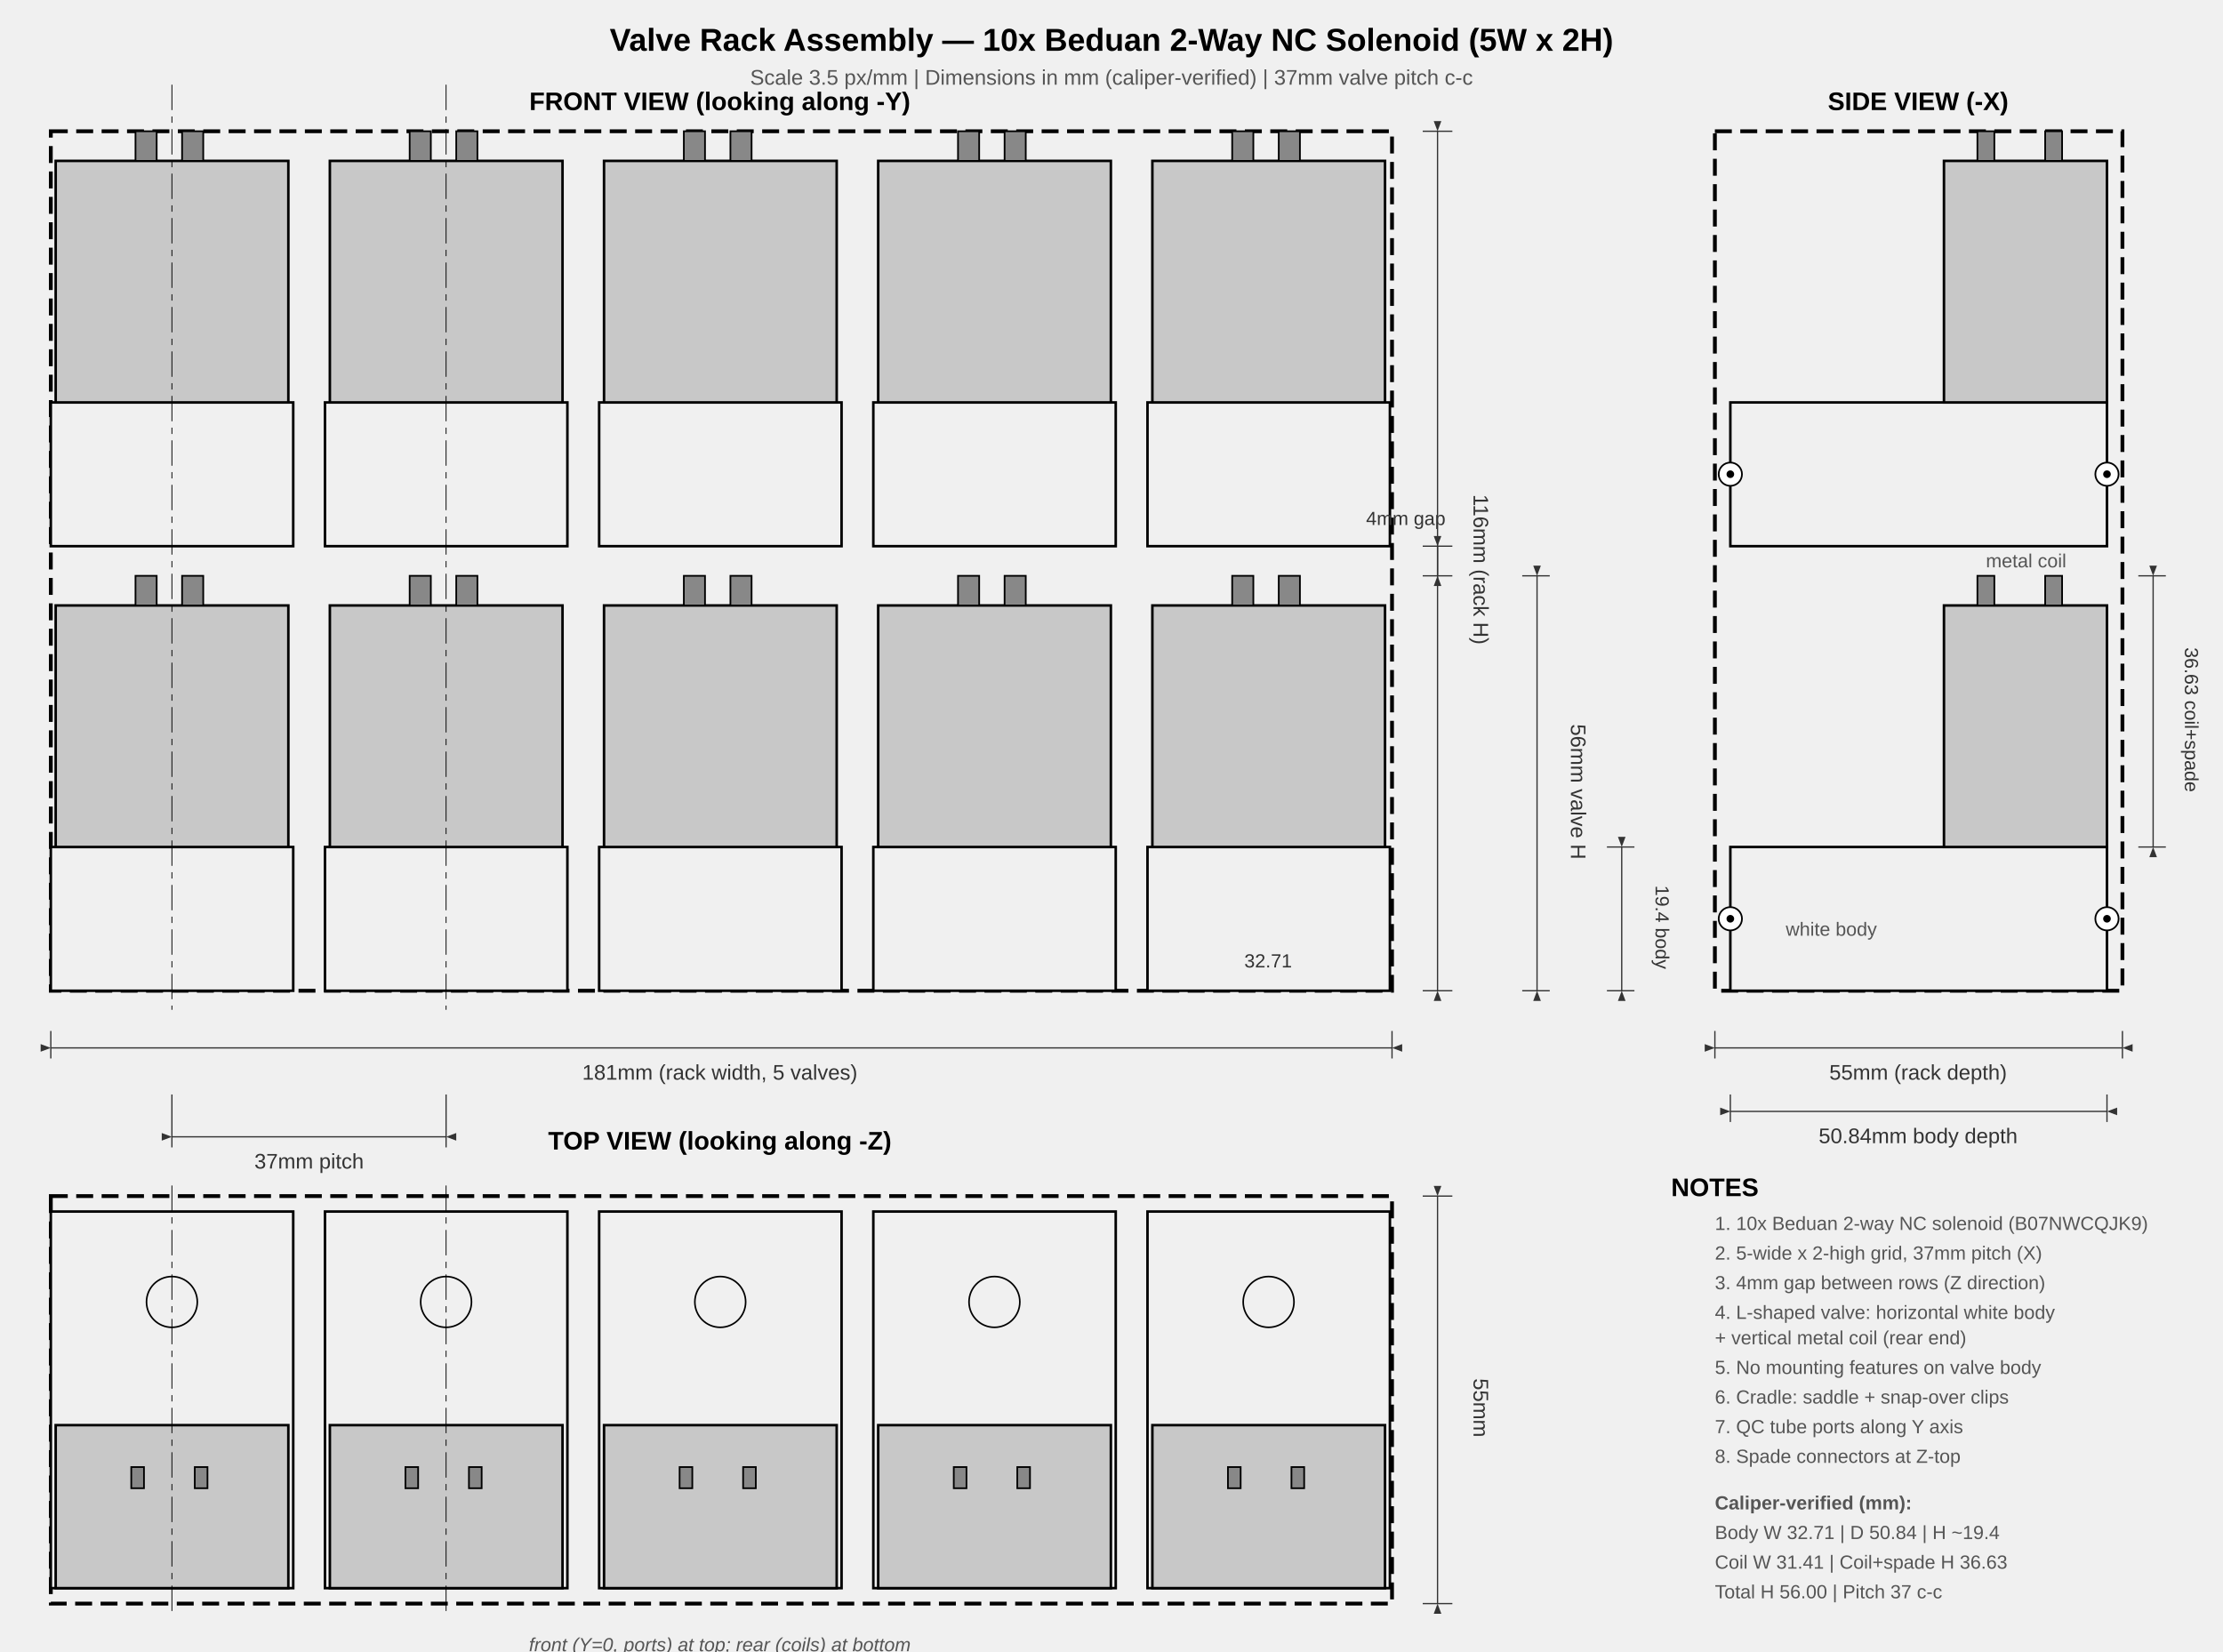
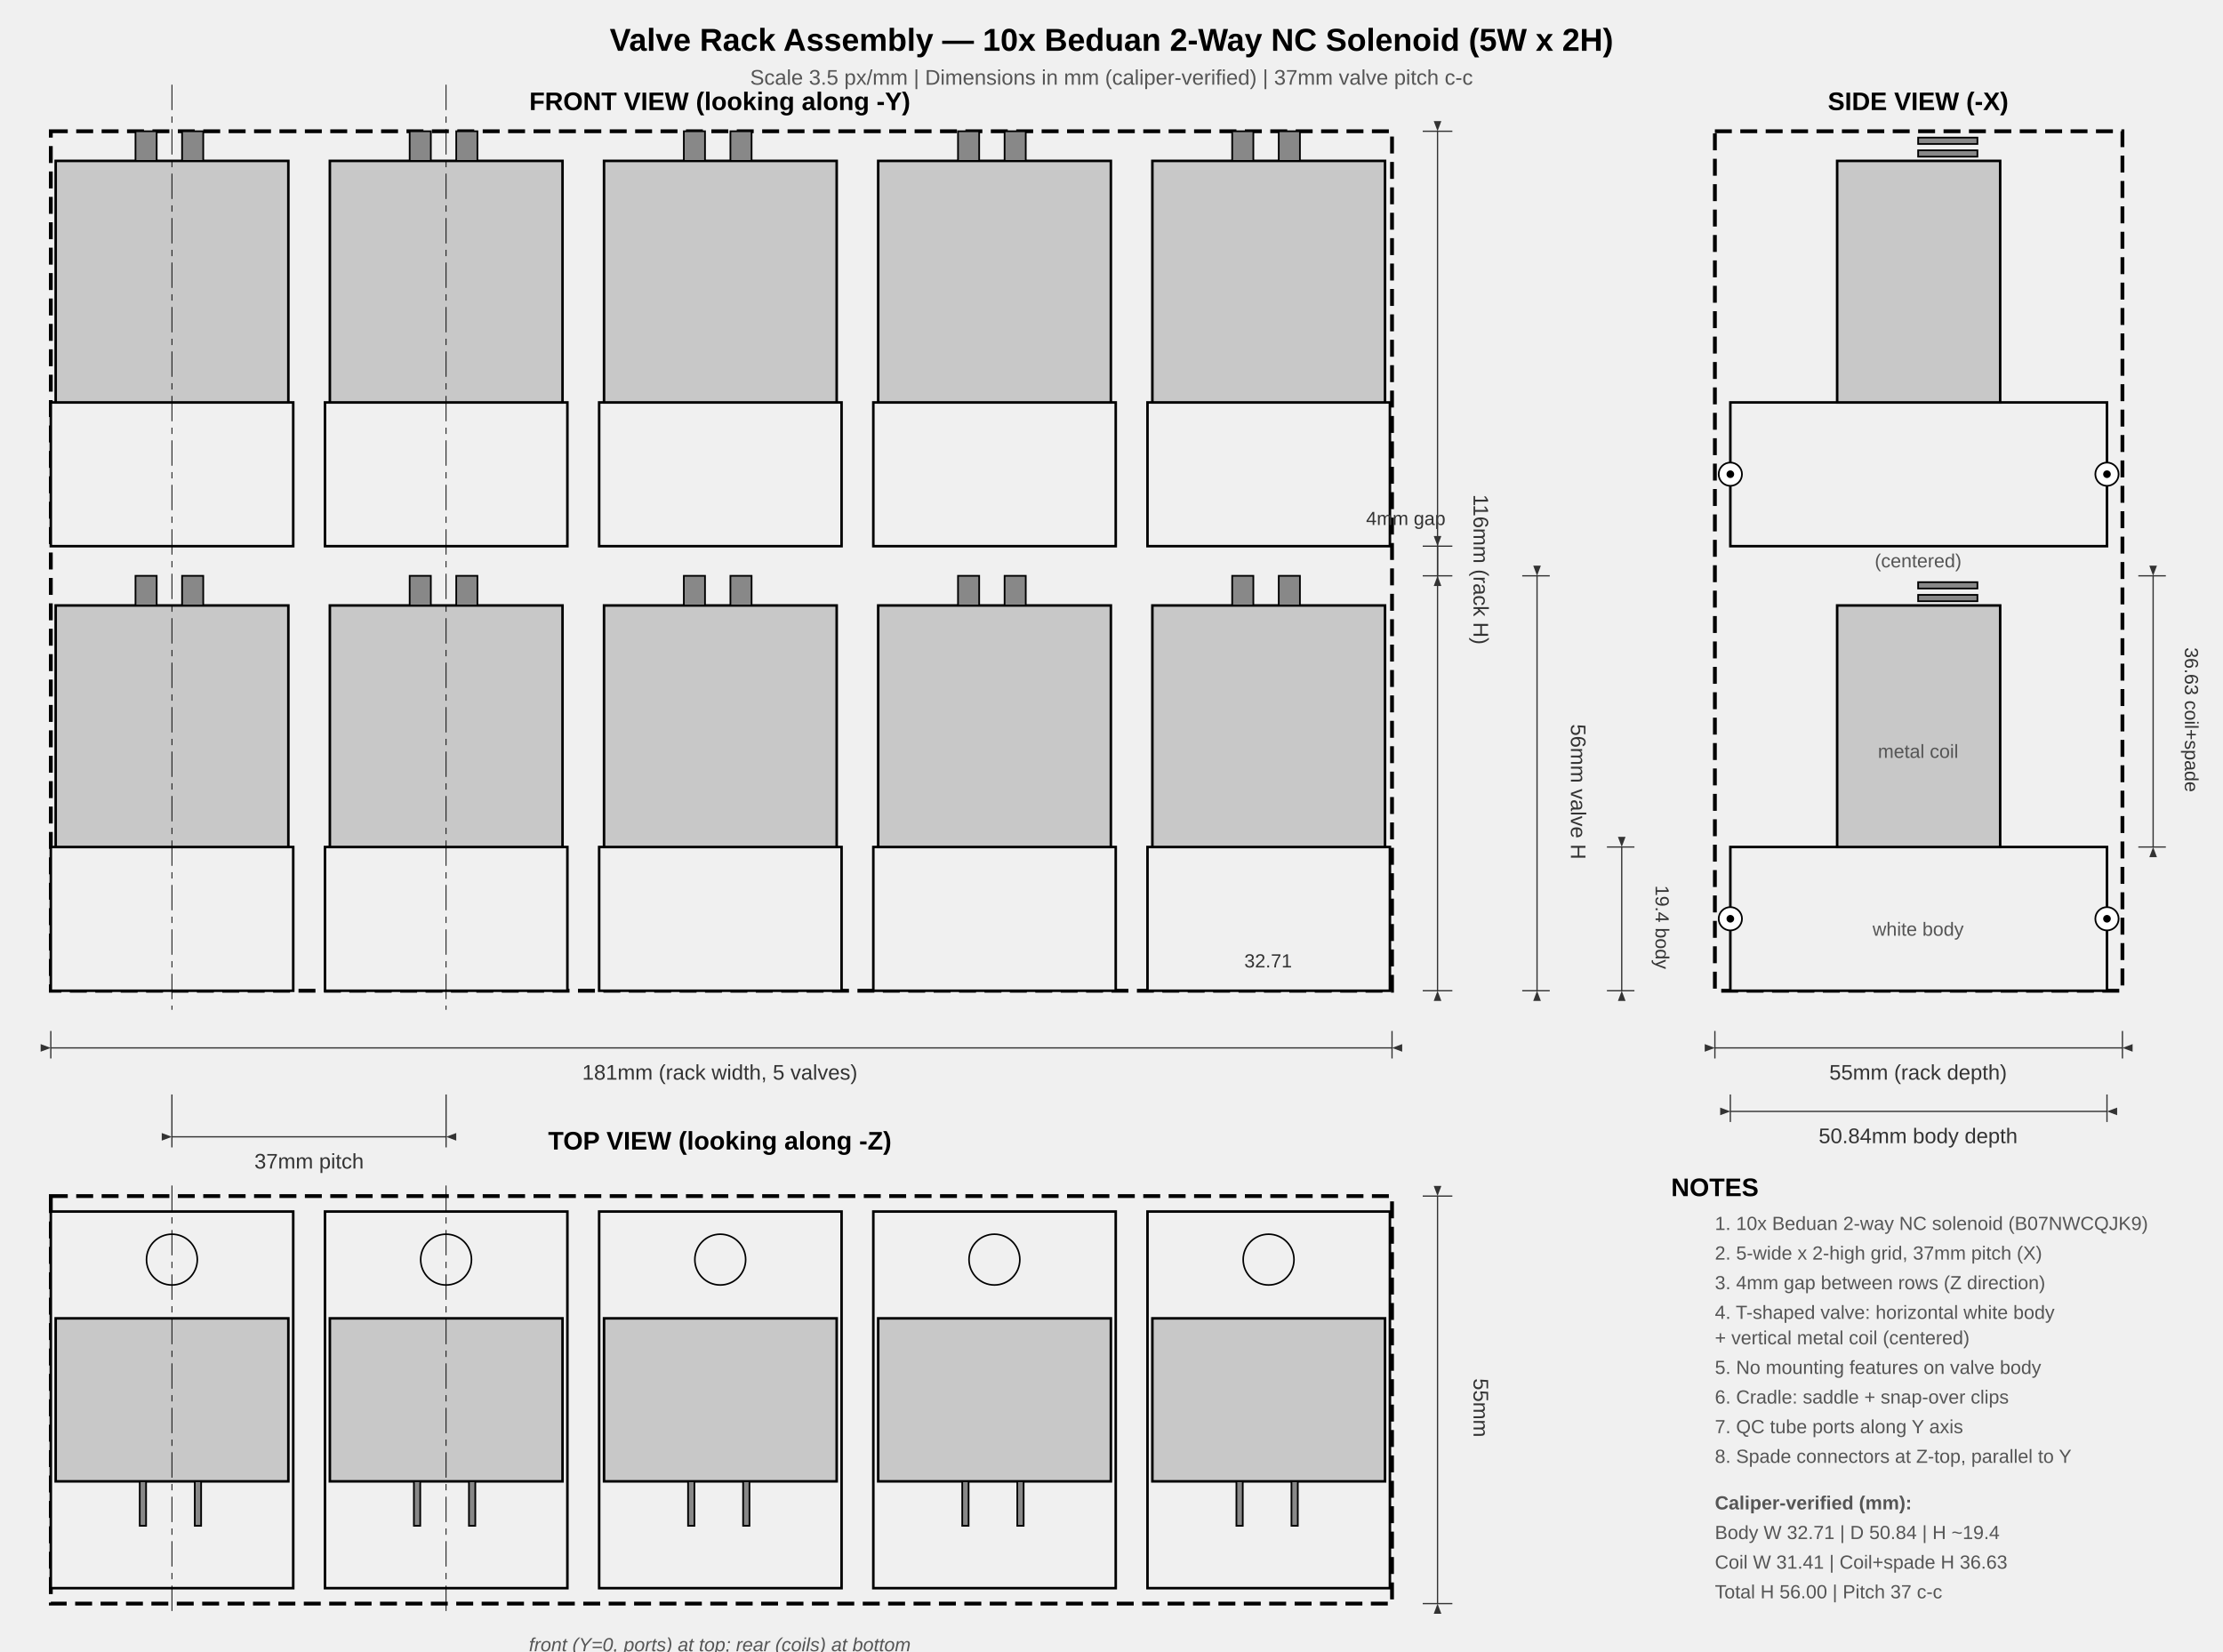
<svg xmlns="http://www.w3.org/2000/svg" viewBox="0 0 1050 780" width="1050" height="780" font-family="Arial, Helvetica, sans-serif">
  <style>
    .outline { fill: none; stroke: #000; stroke-width: 1.5; }
    .outline-thin { fill: none; stroke: #000; stroke-width: 0.75; }
    .hidden { fill: none; stroke: #000; stroke-width: 0.75; stroke-dasharray: 6,3; }
    .center { fill: none; stroke: #000; stroke-width: 0.4; stroke-dasharray: 12,3,3,3; }
    .dim { fill: none; stroke: #333; stroke-width: 0.6; }
    .dim-text { font-size: 10px; fill: #333; text-anchor: middle; }
    .dim-sm { font-size: 9px; fill: #333; text-anchor: middle; }
    .label { font-size: 12px; fill: #000; font-weight: bold; text-anchor: middle; }
    .note { font-size: 9px; fill: #555; }
    .title-text { font-size: 15px; fill: #000; font-weight: bold; text-anchor: middle; }
    .subtitle { font-size: 10px; fill: #555; text-anchor: middle; }
    .arrow { fill: #333; stroke: none; }
    .wht { fill: #f0f0f0; stroke: #000; stroke-width: 1.2; }
    .mtl { fill: #c8c8c8; stroke: #000; stroke-width: 1.2; }
    .spd { fill: #888; stroke: #000; stroke-width: 0.8; }
    .rack { fill: none; stroke: #000; stroke-width: 1.8; stroke-dasharray: 8,4; }
    .port { fill: #fff; stroke: #000; stroke-width: 0.8; }
    .port-hole { fill: #000; stroke: none; }
  </style>
  <defs>
    <marker id="aL" markerWidth="8" markerHeight="6" refX="8" refY="3" orient="auto">
      <path d="M0,0 L8,3 L0,6 Z" class="arrow" />
    </marker>
    <marker id="aR" markerWidth="8" markerHeight="6" refX="0" refY="3" orient="auto">
      <path d="M8,0 L0,3 L8,6 Z" class="arrow" />
    </marker>
  </defs>
  <text x="525" y="24" class="title-text">Valve Rack Assembly — 10x Beduan 2-Way NC Solenoid (5W x 2H)</text>
  <text x="525" y="40" class="subtitle">Scale 3.5 px/mm | Dimensions in mm (caliper-verified) | 37mm valve pitch c-c</text>
  <g id="front-view" transform="translate(24,62)">
    <text x="316" y="-10" class="label">FRONT VIEW (looking along -Y)</text>
    <rect x="0" y="0" width="633.5" height="406" class="rack" />
    <rect x="0" y="338.1" width="114.5" height="67.9" class="wht" />
    <rect x="2.3" y="224" width="109.9" height="114.1" class="mtl" />
    <rect x="40" y="210" width="10" height="14" class="spd" />
    <rect x="62" y="210" width="10" height="14" class="spd" />
    <rect x="129.5" y="338.1" width="114.5" height="67.9" class="wht" />
    <rect x="131.8" y="224" width="109.9" height="114.1" class="mtl" />
    <rect x="169.5" y="210" width="10" height="14" class="spd" />
    <rect x="191.5" y="210" width="10" height="14" class="spd" />
    <rect x="259" y="338.1" width="114.5" height="67.9" class="wht" />
    <rect x="261.3" y="224" width="109.9" height="114.1" class="mtl" />
    <rect x="299" y="210" width="10" height="14" class="spd" />
    <rect x="321" y="210" width="10" height="14" class="spd" />
    <rect x="388.5" y="338.1" width="114.5" height="67.9" class="wht" />
    <rect x="390.8" y="224" width="109.9" height="114.1" class="mtl" />
    <rect x="428.5" y="210" width="10" height="14" class="spd" />
    <rect x="450.5" y="210" width="10" height="14" class="spd" />
    <rect x="518" y="338.1" width="114.5" height="67.9" class="wht" />
    <rect x="520.3" y="224" width="109.9" height="114.1" class="mtl" />
    <rect x="558" y="210" width="10" height="14" class="spd" />
    <rect x="580" y="210" width="10" height="14" class="spd" />
    <rect x="0" y="128.1" width="114.5" height="67.9" class="wht" />
    <rect x="2.3" y="14" width="109.9" height="114.1" class="mtl" />
    <rect x="40" y="0" width="10" height="14" class="spd" />
    <rect x="62" y="0" width="10" height="14" class="spd" />
    <rect x="129.5" y="128.1" width="114.5" height="67.9" class="wht" />
    <rect x="131.8" y="14" width="109.9" height="114.1" class="mtl" />
    <rect x="169.5" y="0" width="10" height="14" class="spd" />
    <rect x="191.5" y="0" width="10" height="14" class="spd" />
    <rect x="259" y="128.1" width="114.5" height="67.9" class="wht" />
    <rect x="261.3" y="14" width="109.9" height="114.1" class="mtl" />
    <rect x="299" y="0" width="10" height="14" class="spd" />
    <rect x="321" y="0" width="10" height="14" class="spd" />
    <rect x="388.5" y="128.1" width="114.5" height="67.9" class="wht" />
    <rect x="390.8" y="14" width="109.9" height="114.1" class="mtl" />
    <rect x="428.5" y="0" width="10" height="14" class="spd" />
    <rect x="450.5" y="0" width="10" height="14" class="spd" />
    <rect x="518" y="128.1" width="114.5" height="67.9" class="wht" />
    <rect x="520.3" y="14" width="109.9" height="114.1" class="mtl" />
    <rect x="558" y="0" width="10" height="14" class="spd" />
    <rect x="580" y="0" width="10" height="14" class="spd" />
    <line x1="57.2" y1="-22" x2="57.2" y2="415" class="center" />
    <line x1="186.7" y1="-22" x2="186.7" y2="415" class="center" />
    <line x1="0" y1="425" x2="0" y2="438" class="dim" />
    <line x1="633.5" y1="425" x2="633.5" y2="438" class="dim" />
    <line x1="0" y1="433" x2="633.5" y2="433" class="dim" marker-start="url(#aL)" marker-end="url(#aR)" />
    <text x="316" y="448" class="dim-text">181mm (rack width, 5 valves)</text>
    <line x1="57.2" y1="455" x2="57.2" y2="480" class="dim" />
    <line x1="186.7" y1="455" x2="186.7" y2="480" class="dim" />
    <line x1="57.2" y1="475" x2="186.7" y2="475" class="dim" marker-start="url(#aL)" marker-end="url(#aR)" />
    <text x="122" y="490" class="dim-text">37mm pitch</text>
    <text x="575" y="395" class="dim-sm" fill="#555">32.71</text>
    <line x1="648" y1="0" x2="662" y2="0" class="dim" />
    <line x1="648" y1="406" x2="662" y2="406" class="dim" />
    <line x1="655" y1="0" x2="655" y2="406" class="dim" marker-start="url(#aL)" marker-end="url(#aR)" />
    <text x="672" y="207" class="dim-text" transform="rotate(90,672,207)">116mm (rack H)</text>
    <line x1="695" y1="210" x2="708" y2="210" class="dim" />
    <line x1="695" y1="406" x2="708" y2="406" class="dim" />
    <line x1="702" y1="210" x2="702" y2="406" class="dim" marker-start="url(#aL)" marker-end="url(#aR)" />
    <text x="718" y="312" class="dim-text" transform="rotate(90,718,312)">56mm valve H</text>
    <line x1="735" y1="338.1" x2="748" y2="338.1" class="dim" />
    <line x1="735" y1="406" x2="748" y2="406" class="dim" />
    <line x1="742" y1="338.1" x2="742" y2="406" class="dim" marker-start="url(#aL)" marker-end="url(#aR)" />
    <text x="758" y="376" class="dim-sm" transform="rotate(90,758,376)">19.4 body</text>
    <line x1="648" y1="196" x2="662" y2="196" class="dim" />
    <line x1="648" y1="210" x2="662" y2="210" class="dim" />
    <line x1="655" y1="196" x2="655" y2="210" class="dim" marker-start="url(#aL)" marker-end="url(#aR)" />
    <text x="640" y="186" class="dim-sm">4mm gap</text>
  </g>
  <g id="side-view" transform="translate(810,62)">
    <text x="96" y="-10" class="label">SIDE VIEW (-X)</text>
    <rect x="0" y="0" width="192.5" height="406" class="rack" />
    <rect x="7.3" y="338.1" width="177.9" height="67.9" class="wht" />
-     <rect x="108.2" y="224" width="77" height="114.1" class="mtl" />
-     <rect x="124" y="210" width="8" height="14" class="spd" />
-     <rect x="156" y="210" width="8" height="14" class="spd" />
+     <rect x="57.75" y="224" width="77" height="114.1" class="mtl" />
+     <rect x="96" y="213" width="28" height="3" class="spd" />
+     <rect x="96" y="219" width="28" height="3" class="spd" />
    <circle cx="7.3" cy="372" r="5.5" class="port" />
    <circle cx="7.3" cy="372" r="1.8" class="port-hole" />
    <circle cx="185.2" cy="372" r="5.5" class="port" />
    <circle cx="185.2" cy="372" r="1.8" class="port-hole" />
    <rect x="7.3" y="128.1" width="177.9" height="67.9" class="wht" />
-     <rect x="108.2" y="14" width="77" height="114.1" class="mtl" />
-     <rect x="124" y="0" width="8" height="14" class="spd" />
-     <rect x="156" y="0" width="8" height="14" class="spd" />
+     <rect x="57.75" y="14" width="77" height="114.1" class="mtl" />
+     <rect x="96" y="3" width="28" height="3" class="spd" />
+     <rect x="96" y="9" width="28" height="3" class="spd" />
    <circle cx="7.3" cy="162" r="5.5" class="port" />
    <circle cx="7.3" cy="162" r="1.8" class="port-hole" />
    <circle cx="185.2" cy="162" r="5.5" class="port" />
    <circle cx="185.2" cy="162" r="1.8" class="port-hole" />
-     <text x="55" y="380" class="note" text-anchor="middle" font-size="8px">white body</text>
-     <text x="147" y="206" class="note" text-anchor="middle" font-size="8px">metal coil</text>
+     <text x="96" y="380" class="note" text-anchor="middle" font-size="8px">white body</text>
+     <text x="96" y="296" class="note" text-anchor="middle" font-size="8px">metal coil</text>
+     <text x="96" y="206" class="note" text-anchor="middle" font-size="8px">(centered)</text>
    <line x1="0" y1="425" x2="0" y2="438" class="dim" />
    <line x1="192.5" y1="425" x2="192.5" y2="438" class="dim" />
    <line x1="0" y1="433" x2="192.5" y2="433" class="dim" marker-start="url(#aL)" marker-end="url(#aR)" />
    <text x="96" y="448" class="dim-text">55mm (rack depth)</text>
    <line x1="7.3" y1="455" x2="7.3" y2="468" class="dim" />
    <line x1="185.2" y1="455" x2="185.2" y2="468" class="dim" />
    <line x1="7.3" y1="463" x2="185.2" y2="463" class="dim" marker-start="url(#aL)" marker-end="url(#aR)" />
    <text x="96" y="478" class="dim-text">50.84mm body depth</text>
    <line x1="200" y1="210" x2="213" y2="210" class="dim" />
    <line x1="200" y1="338.1" x2="213" y2="338.1" class="dim" />
    <line x1="207" y1="210" x2="207" y2="338.1" class="dim" marker-start="url(#aL)" marker-end="url(#aR)" />
    <text x="222" y="278" class="dim-sm" transform="rotate(90,222,278)">36.63 coil+spade</text>
  </g>
  <g id="top-view" transform="translate(24,565)">
    <text x="316" y="-22" class="label">TOP VIEW (looking along -Z)</text>
    <rect x="0" y="0" width="633.5" height="192.5" class="rack" />
    <rect x="0" y="7.3" width="114.5" height="177.9" class="wht" />
-     <rect x="2.3" y="108.2" width="109.9" height="77" class="mtl" />
-     <rect x="38" y="128" width="6" height="10" class="spd" />
-     <rect x="68" y="128" width="6" height="10" class="spd" />
-     <circle cx="57.2" cy="50" r="12" class="outline-thin" fill="none" />
+     <rect x="2.3" y="57.75" width="109.9" height="77" class="mtl" />
+     <rect x="42" y="134.75" width="3" height="21" class="spd" />
+     <rect x="68" y="134.75" width="3" height="21" class="spd" />
+     <circle cx="57.2" cy="30" r="12" class="outline-thin" fill="none" />
    <rect x="129.5" y="7.3" width="114.5" height="177.9" class="wht" />
-     <rect x="131.8" y="108.2" width="109.9" height="77" class="mtl" />
-     <rect x="167.5" y="128" width="6" height="10" class="spd" />
-     <rect x="197.5" y="128" width="6" height="10" class="spd" />
-     <circle cx="186.7" cy="50" r="12" class="outline-thin" fill="none" />
+     <rect x="131.8" y="57.75" width="109.9" height="77" class="mtl" />
+     <rect x="171.5" y="134.75" width="3" height="21" class="spd" />
+     <rect x="197.5" y="134.75" width="3" height="21" class="spd" />
+     <circle cx="186.7" cy="30" r="12" class="outline-thin" fill="none" />
    <rect x="259" y="7.3" width="114.5" height="177.9" class="wht" />
-     <rect x="261.3" y="108.2" width="109.9" height="77" class="mtl" />
-     <rect x="297" y="128" width="6" height="10" class="spd" />
-     <rect x="327" y="128" width="6" height="10" class="spd" />
-     <circle cx="316.2" cy="50" r="12" class="outline-thin" fill="none" />
+     <rect x="261.3" y="57.75" width="109.9" height="77" class="mtl" />
+     <rect x="301" y="134.75" width="3" height="21" class="spd" />
+     <rect x="327" y="134.75" width="3" height="21" class="spd" />
+     <circle cx="316.2" cy="30" r="12" class="outline-thin" fill="none" />
    <rect x="388.5" y="7.3" width="114.5" height="177.9" class="wht" />
-     <rect x="390.8" y="108.2" width="109.9" height="77" class="mtl" />
-     <rect x="426.5" y="128" width="6" height="10" class="spd" />
-     <rect x="456.5" y="128" width="6" height="10" class="spd" />
-     <circle cx="445.7" cy="50" r="12" class="outline-thin" fill="none" />
+     <rect x="390.8" y="57.75" width="109.9" height="77" class="mtl" />
+     <rect x="430.5" y="134.75" width="3" height="21" class="spd" />
+     <rect x="456.5" y="134.75" width="3" height="21" class="spd" />
+     <circle cx="445.7" cy="30" r="12" class="outline-thin" fill="none" />
    <rect x="518" y="7.3" width="114.5" height="177.9" class="wht" />
-     <rect x="520.3" y="108.2" width="109.9" height="77" class="mtl" />
-     <rect x="556" y="128" width="6" height="10" class="spd" />
-     <rect x="586" y="128" width="6" height="10" class="spd" />
-     <circle cx="575.2" cy="50" r="12" class="outline-thin" fill="none" />
+     <rect x="520.3" y="57.75" width="109.9" height="77" class="mtl" />
+     <rect x="560" y="134.75" width="3" height="21" class="spd" />
+     <rect x="586" y="134.75" width="3" height="21" class="spd" />
+     <circle cx="575.2" cy="30" r="12" class="outline-thin" fill="none" />
    <line x1="57.2" y1="-5" x2="57.2" y2="198" class="center" />
    <line x1="186.7" y1="-5" x2="186.7" y2="198" class="center" />
    <text x="316" y="215" class="note" text-anchor="middle" font-style="italic" font-size="8px">front (Y=0, ports) at top; rear (coils) at bottom</text>
    <line x1="648" y1="0" x2="662" y2="0" class="dim" />
    <line x1="648" y1="192.5" x2="662" y2="192.5" class="dim" />
    <line x1="655" y1="0" x2="655" y2="192.5" class="dim" marker-start="url(#aL)" marker-end="url(#aR)" />
    <text x="672" y="100" class="dim-text" transform="rotate(90,672,100)">55mm</text>
  </g>
  <g id="notes" transform="translate(810,565)">
    <text x="0" y="0" class="label" text-anchor="start">NOTES</text>
    <text x="0" y="16" class="note">1. 10x Beduan 2-way NC solenoid (B07NWCQJK9)</text>
    <text x="0" y="30" class="note">2. 5-wide x 2-high grid, 37mm pitch (X)</text>
    <text x="0" y="44" class="note">3. 4mm gap between rows (Z direction)</text>
-     <text x="0" y="58" class="note">4. L-shaped valve: horizontal white body</text>
-     <text x="0" y="70" class="note">   + vertical metal coil (rear end)</text>
+     <text x="0" y="58" class="note">4. T-shaped valve: horizontal white body</text>
+     <text x="0" y="70" class="note">   + vertical metal coil (centered)</text>
    <text x="0" y="84" class="note">5. No mounting features on valve body</text>
    <text x="0" y="98" class="note">6. Cradle: saddle + snap-over clips</text>
    <text x="0" y="112" class="note">7. QC tube ports along Y axis</text>
-     <text x="0" y="126" class="note">8. Spade connectors at Z-top</text>
+     <text x="0" y="126" class="note">8. Spade connectors at Z-top, parallel to Y</text>
    <text x="0" y="148" class="note" font-weight="bold">Caliper-verified (mm):</text>
    <text x="0" y="162" class="note">  Body W 32.71 | D 50.84 | H ~19.4</text>
    <text x="0" y="176" class="note">  Coil W 31.41 | Coil+spade H 36.63</text>
    <text x="0" y="190" class="note">  Total H 56.00 | Pitch 37 c-c</text>
  </g>
</svg>
